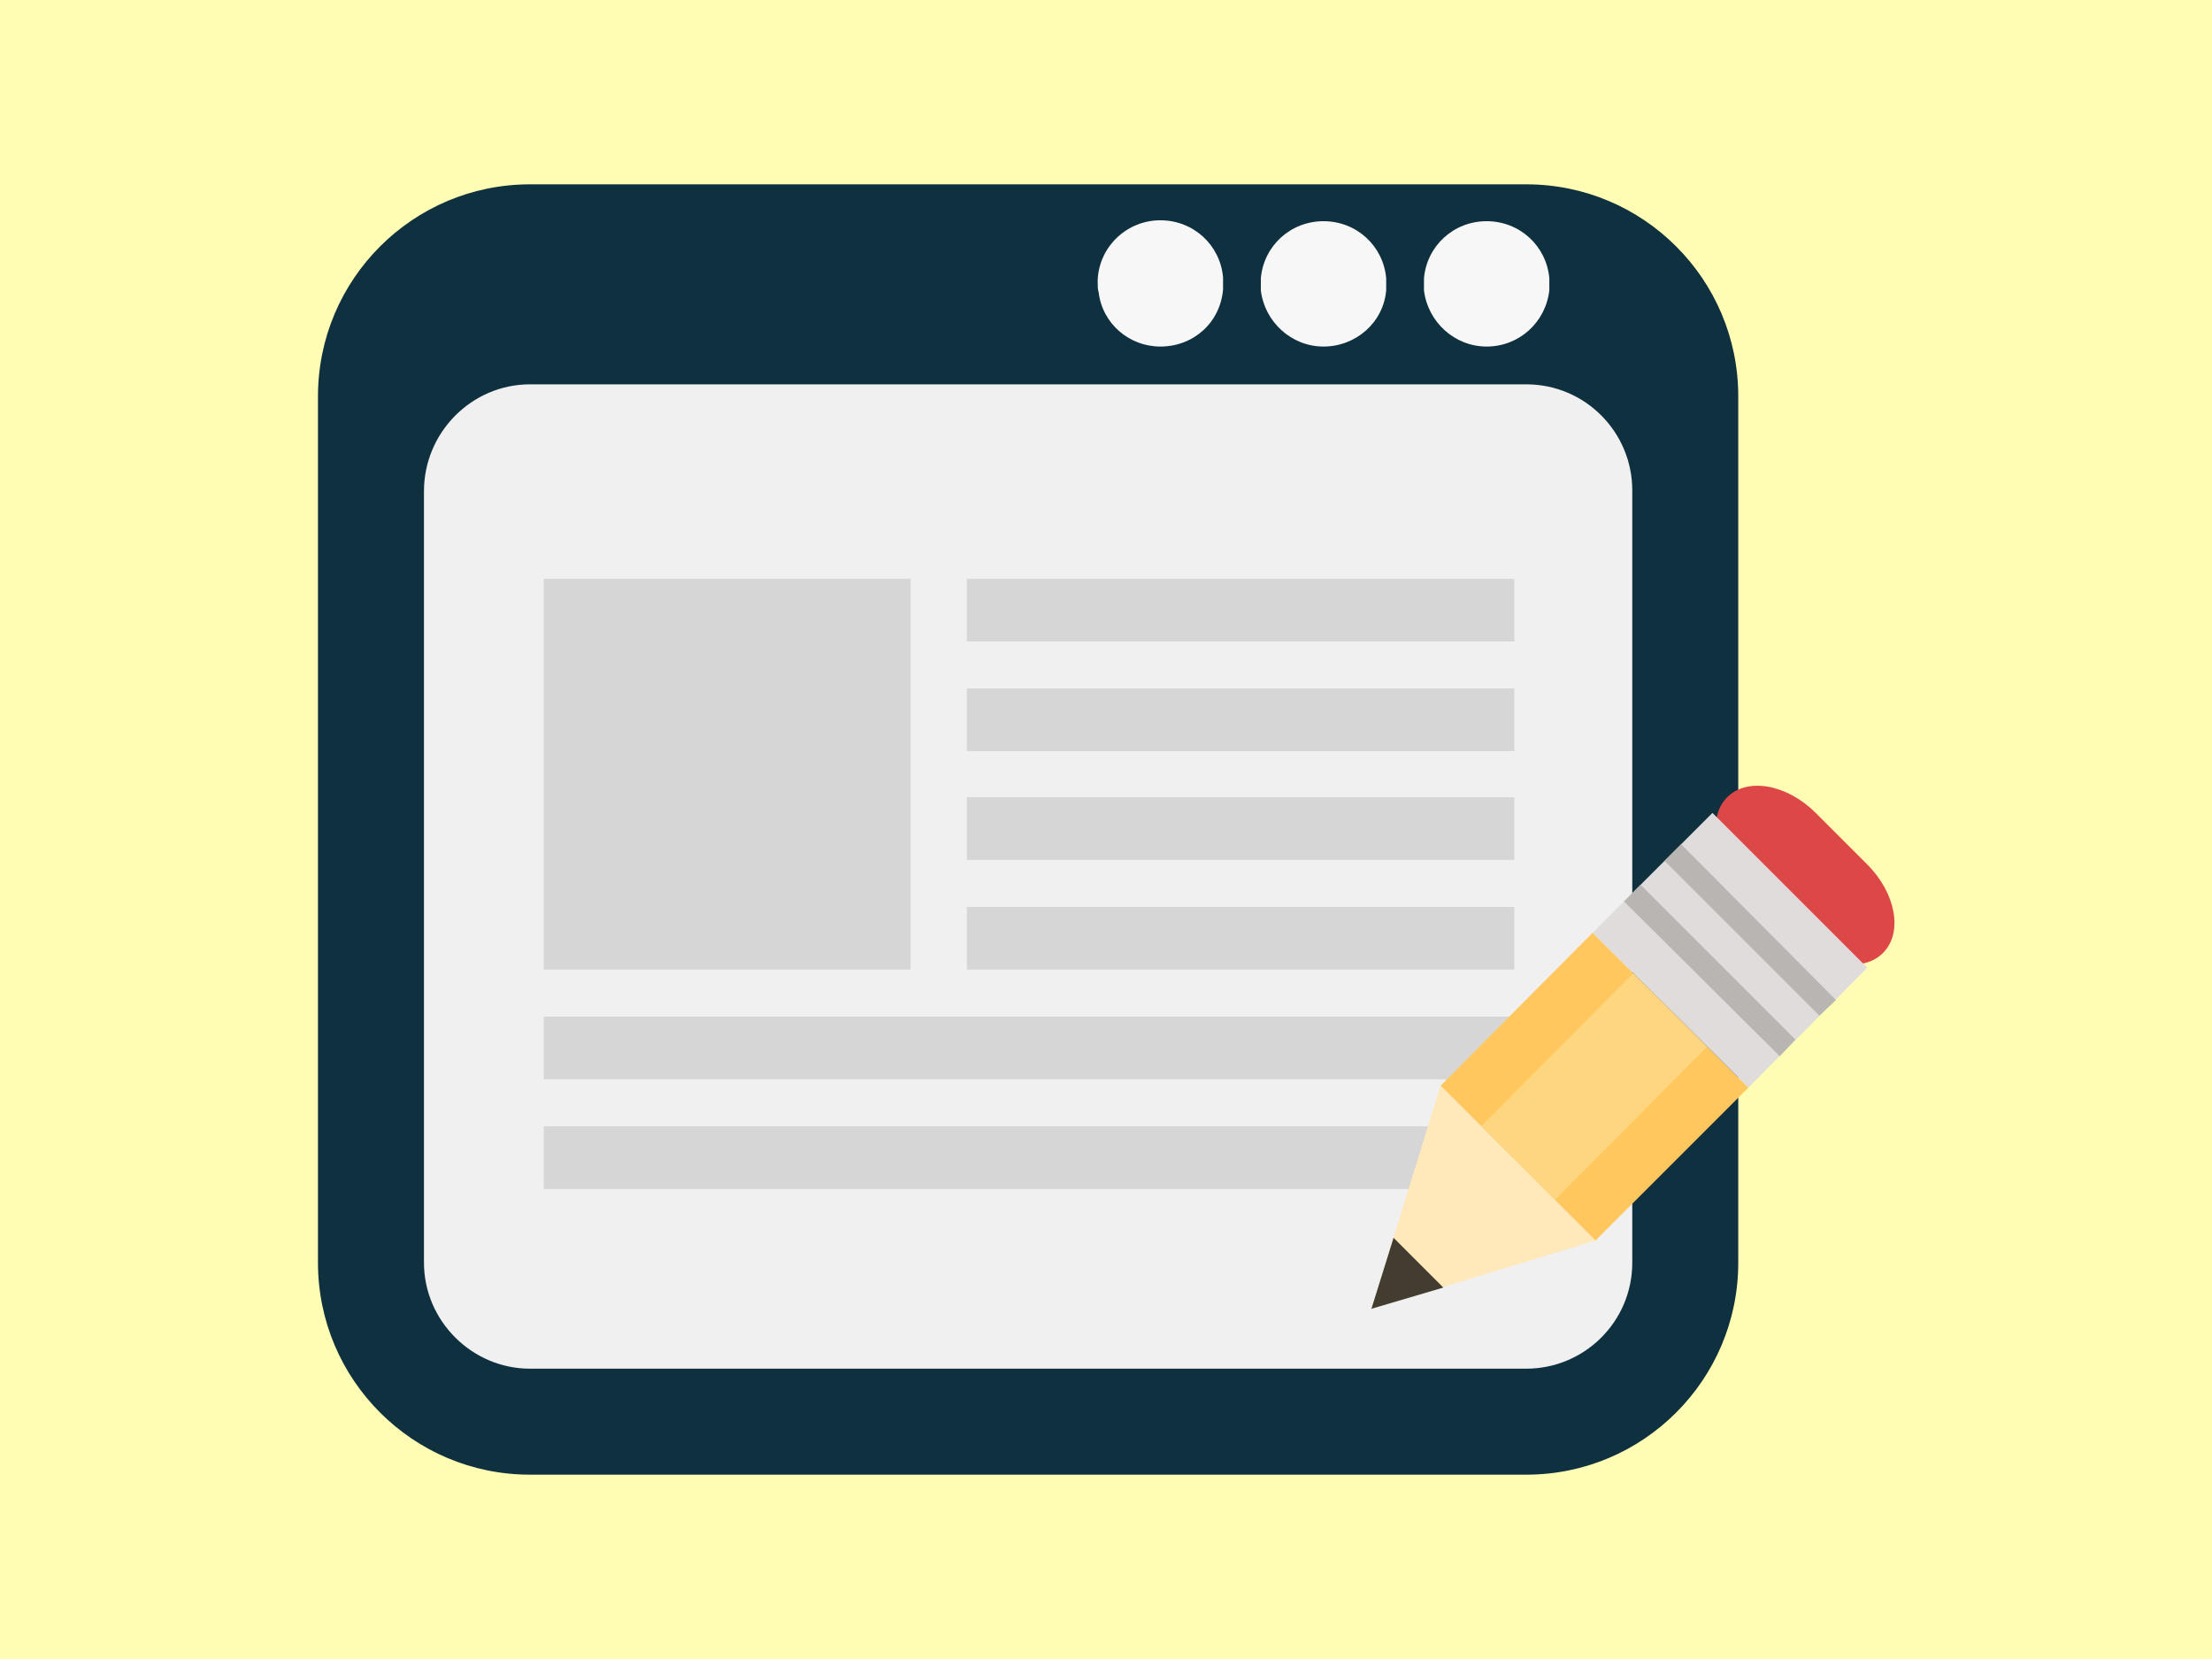
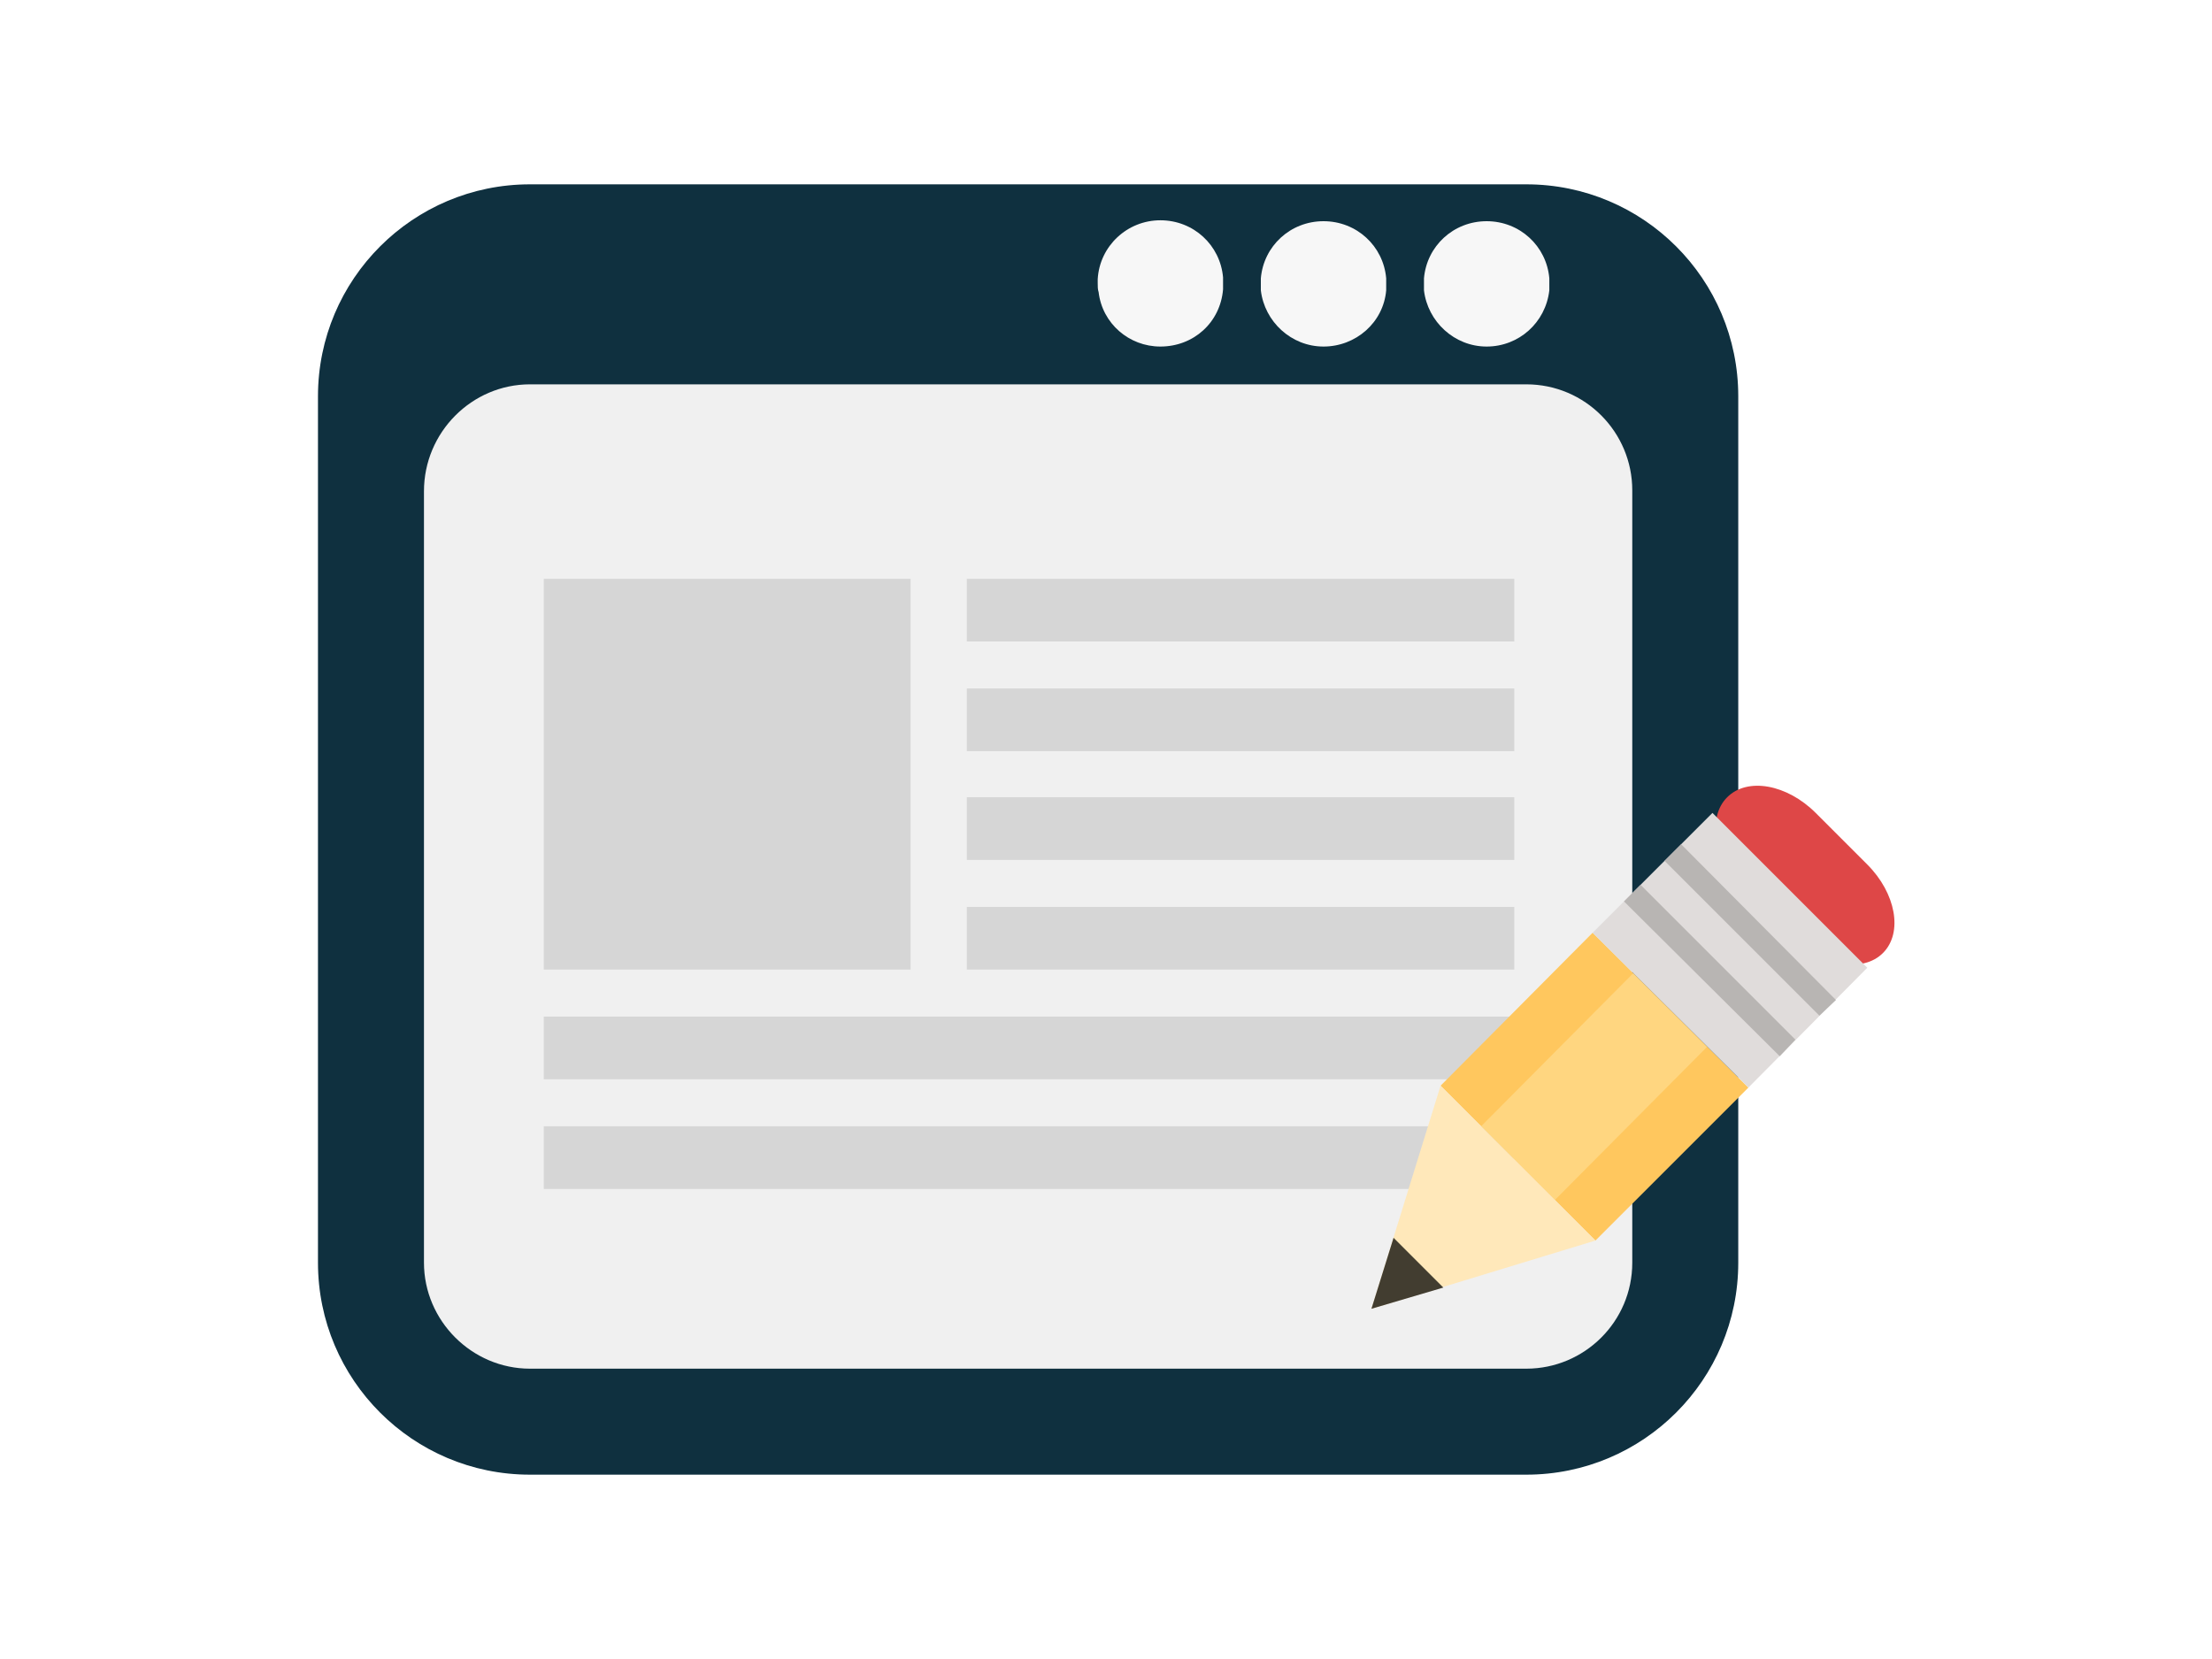
- <svg xmlns="http://www.w3.org/2000/svg" version="1.1" id="Layer_1" x="0px" y="0px" viewBox="0 0 240 180" style="enable-background:new 0 0 240 180;" xml:space="preserve">
+ <svg xmlns="http://www.w3.org/2000/svg" version="1.1" id="Layer_1" x="0px" y="0px" viewBox="-359 191 240 180" style="enable-background:new -359 191 240 180;" xml:space="preserve">
  <style type="text/css">
- 	.st0{fill:#FFFDB3;}
+ 	.st0{fill:none;}
	.st1{fill:#0F303F;}
	.st2{fill:#F0F0F0;}
	.st3{fill:#F7F7F7;}
	.st4{fill:#D6D6D6;}
	.st5{fill:#DE4747;}
	.st6{fill:#FFC75E;}
	.st7{fill:#FFD680;}
	.st8{fill:#FFE8BA;}
	.st9{fill:#423D30;}
	.st10{fill:#E0DCDB;}
	.st11{fill:#B8B5B3;}
</style>
  <g id="XMLID_1_">
-     <rect id="XMLID_2288_" x="0" y="0" class="st0" width="240" height="180" />
+     <rect id="XMLID_2288_" x="-359" y="191" class="st0" width="240" height="180" />
    <g id="XMLID_1363_">
      <g id="XMLID_2180_">
        <g id="XMLID_2181_">
          <g id="XMLID_2216_">
            <g id="XMLID_2217_">
-               <path id="XMLID_2218_" class="st1" d="M57.5,20h108.1c12.7,0,23,10.3,23,23v10.2V137c0,12.7-10.3,23-23,23H57.5        c-12.7,0-23-10.3-23-23V53.3V43C34.5,30.3,44.8,20,57.5,20z" />
+               <path id="XMLID_2218_" class="st1" d="M-301.5,211h108.1c12.7,0,23,10.3,23,23v10.2V328c0,12.7-10.3,23-23,23h-108.1        c-12.7,0-23-10.3-23-23v-83.7V234C-324.5,221.3-314.2,211-301.5,211z" />
            </g>
          </g>
          <g id="XMLID_2207_">
            <g id="XMLID_2208_">
-               <path id="XMLID_2209_" class="st2" d="M57.5,41.7h108.1c6.4,0,11.5,5.2,11.5,11.5V137c0,6.4-5.2,11.5-11.5,11.5H57.5        c-6.3,0-11.5-5.2-11.5-11.5V53.3C46,46.9,51.2,41.7,57.5,41.7z" />
+               <path id="XMLID_2209_" class="st2" d="M-301.5,232.7h108.1c6.4,0,11.5,5.2,11.5,11.5V328c0,6.4-5.2,11.5-11.5,11.5h-108.1        c-6.3,0-11.5-5.2-11.5-11.5v-83.7C-313,237.9-307.8,232.7-301.5,232.7z" />
            </g>
          </g>
          <g id="XMLID_994_">
            <g id="XMLID_2213_">
              <g id="XMLID_2214_">
-                 <path id="XMLID_2215_" class="st3" d="M125.9,37.6c-3.4,0-6.3-2.5-6.7-5.9c-0.1-0.3-0.1-0.6-0.1-1c0-0.1,0-0.3,0-0.4         c0.2-3.6,3.2-6.4,6.8-6.4c3.6,0,6.5,2.7,6.8,6.2c0,0.2,0,0.4,0,0.6c0,0.2,0,0.5,0,0.7C132.4,35,129.5,37.6,125.9,37.6z" />
+                 <path id="XMLID_2215_" class="st3" d="M-233.1,228.6c-3.4,0-6.3-2.5-6.7-5.9c-0.1-0.3-0.1-0.6-0.1-1c0-0.1,0-0.3,0-0.4         c0.2-3.6,3.2-6.4,6.8-6.4s6.5,2.7,6.8,6.2c0,0.2,0,0.4,0,0.6s0,0.5,0,0.7C-226.6,226-229.5,228.6-233.1,228.6z" />
              </g>
            </g>
            <g id="XMLID_2210_">
              <g id="XMLID_2211_">
-                 <path id="XMLID_2212_" class="st3" d="M143.6,37.6c-3.5,0-6.4-2.7-6.8-6.1c0-0.2,0-0.5,0-0.7c0-0.2,0-0.4,0-0.6         c0.3-3.5,3.2-6.2,6.8-6.2c3.6,0,6.5,2.7,6.8,6.2c0,0.2,0,0.4,0,0.6c0,0.2,0,0.5,0,0.7C150.1,35,147.1,37.6,143.6,37.6z" />
+                 <path id="XMLID_2212_" class="st3" d="M-215.4,228.6c-3.5,0-6.4-2.7-6.8-6.1c0-0.2,0-0.5,0-0.7c0-0.2,0-0.4,0-0.6         c0.3-3.5,3.2-6.2,6.8-6.2s6.5,2.7,6.8,6.2c0,0.2,0,0.4,0,0.6c0,0.2,0,0.5,0,0.7C-208.9,226-211.9,228.6-215.4,228.6z" />
              </g>
            </g>
            <g id="XMLID_2204_">
              <g id="XMLID_2205_">
-                 <path id="XMLID_2206_" class="st3" d="M161.3,37.6c-3.5,0-6.4-2.7-6.8-6.1c0-0.2,0-0.5,0-0.7c0-0.2,0-0.4,0-0.6         c0.3-3.5,3.2-6.2,6.8-6.2c3.6,0,6.5,2.7,6.8,6.2c0,0.2,0,0.4,0,0.6c0,0.2,0,0.5,0,0.7C167.7,35,164.8,37.6,161.3,37.6z" />
+                 <path id="XMLID_2206_" class="st3" d="M-197.7,228.6c-3.5,0-6.4-2.7-6.8-6.1c0-0.2,0-0.5,0-0.7c0-0.2,0-0.4,0-0.6         c0.3-3.5,3.2-6.2,6.8-6.2s6.5,2.7,6.8,6.2c0,0.2,0,0.4,0,0.6c0,0.2,0,0.5,0,0.7C-191.3,226-194.2,228.6-197.7,228.6z" />
              </g>
            </g>
          </g>
          <g id="XMLID_2182_">
            <g id="XMLID_2201_">
              <g id="XMLID_2202_">
-                 <rect id="XMLID_2203_" x="104.9" y="62.8" class="st4" width="59.4" height="6.8" />
+                 <rect id="XMLID_2203_" x="-254.1" y="253.8" class="st4" width="59.4" height="6.8" />
              </g>
            </g>
            <g id="XMLID_2198_">
              <g id="XMLID_2199_">
-                 <rect id="XMLID_2200_" x="104.9" y="74.7" class="st4" width="59.4" height="6.8" />
+                 <rect id="XMLID_2200_" x="-254.1" y="265.7" class="st4" width="59.4" height="6.8" />
              </g>
            </g>
            <g id="XMLID_2195_">
              <g id="XMLID_2196_">
-                 <rect id="XMLID_2197_" x="104.9" y="86.5" class="st4" width="59.4" height="6.8" />
+                 <rect id="XMLID_2197_" x="-254.1" y="277.5" class="st4" width="59.4" height="6.8" />
              </g>
            </g>
            <g id="XMLID_2192_">
              <g id="XMLID_2193_">
-                 <rect id="XMLID_2194_" x="104.9" y="98.4" class="st4" width="59.4" height="6.8" />
+                 <rect id="XMLID_2194_" x="-254.1" y="289.4" class="st4" width="59.4" height="6.8" />
              </g>
            </g>
            <g id="XMLID_2189_">
              <g id="XMLID_2190_">
-                 <rect id="XMLID_2191_" x="59" y="110.3" class="st4" width="105.2" height="6.8" />
+                 <rect id="XMLID_2191_" x="-300" y="301.3" class="st4" width="105.2" height="6.8" />
              </g>
            </g>
            <g id="XMLID_2186_">
              <g id="XMLID_2187_">
-                 <rect id="XMLID_2188_" x="59" y="122.2" class="st4" width="105.2" height="6.8" />
+                 <rect id="XMLID_2188_" x="-300" y="313.2" class="st4" width="105.2" height="6.8" />
              </g>
            </g>
            <g id="XMLID_2183_">
              <g id="XMLID_2184_">
-                 <rect id="XMLID_2185_" x="59" y="62.8" class="st4" width="39.8" height="42.4" />
+                 <rect id="XMLID_2185_" x="-300" y="253.8" class="st4" width="39.8" height="42.4" />
              </g>
            </g>
          </g>
        </g>
      </g>
      <g id="XMLID_2179_">
        <g id="XMLID_2284_">
          <g id="XMLID_2285_">
            <g id="XMLID_2349_">
              <g id="XMLID_2350_">
-                 <path id="XMLID_2351_" class="st5" d="M204.3,103.4c2.2-2.2,1.4-6.5-1.7-9.6l-5.6-5.6c-3.1-3.1-7.4-3.9-9.6-1.7         c-2.2,2.2-1.4,6.5,1.7,9.6l5.6,5.6C197.8,104.8,202.1,105.6,204.3,103.4z" />
+                 <path id="XMLID_2351_" class="st5" d="M-154.7,294.4c2.2-2.2,1.4-6.5-1.7-9.6l-5.6-5.6c-3.1-3.1-7.4-3.9-9.6-1.7         c-2.2,2.2-1.4,6.5,1.7,9.6l5.6,5.6C-161.2,295.8-156.9,296.6-154.7,294.4z" />
              </g>
            </g>
            <g id="XMLID_2346_">
              <g id="XMLID_2347_">
-                 <polygon id="XMLID_2348_" class="st6" points="173.1,134.6 156.3,117.8 172.8,101.2 189.7,118        " />
+                 <polygon id="XMLID_2348_" class="st6" points="-185.9,325.6 -202.7,308.8 -186.2,292.2 -169.3,309        " />
              </g>
            </g>
            <g id="XMLID_2343_">
              <g id="XMLID_2344_">
-                 <polygon id="XMLID_2345_" class="st7" points="168.7,130.2 160.7,122.2 177.2,105.6 185.2,113.6        " />
+                 <polygon id="XMLID_2345_" class="st7" points="-190.3,321.2 -198.3,313.2 -181.8,296.6 -173.8,304.6        " />
              </g>
            </g>
            <g id="XMLID_2336_">
              <g id="XMLID_2340_">
                <g id="XMLID_2341_">
-                   <polygon id="XMLID_2342_" class="st8" points="148.8,142 156.3,117.8 173.1,134.6         " />
+                   <polygon id="XMLID_2342_" class="st8" points="-210.2,333 -202.7,308.8 -185.9,325.6         " />
                </g>
              </g>
              <g id="XMLID_2337_">
                <g id="XMLID_2338_">
-                   <polygon id="XMLID_2339_" class="st9" points="148.8,142 151.2,134.3 156.6,139.7         " />
+                   <polygon id="XMLID_2339_" class="st9" points="-210.2,333 -207.8,325.3 -202.4,330.7         " />
                </g>
              </g>
            </g>
            <g id="XMLID_2333_">
              <g id="XMLID_2334_">
-                 <polygon id="XMLID_2335_" class="st10" points="202.6,105 185.8,88.2 172.8,101.2 189.7,118        " />
+                 <polygon id="XMLID_2335_" class="st10" points="-156.4,296 -173.2,279.2 -186.2,292.2 -169.3,309        " />
              </g>
            </g>
            <g id="XMLID_2330_">
              <g id="XMLID_2331_">
-                 <polygon id="XMLID_2332_" class="st11" points="194.8,112.8 178,96 176.2,97.8 193.1,114.6        " />
+                 <polygon id="XMLID_2332_" class="st11" points="-164.2,303.8 -181,287 -182.8,288.8 -165.9,305.6        " />
              </g>
            </g>
            <g id="XMLID_2286_">
              <g id="XMLID_2287_">
-                 <polygon id="XMLID_2329_" class="st11" points="199.2,108.5 182.4,91.6 180.6,93.4 197.4,110.2        " />
+                 <polygon id="XMLID_2329_" class="st11" points="-159.8,299.5 -176.6,282.6 -178.4,284.4 -161.6,301.2        " />
              </g>
            </g>
          </g>
        </g>
      </g>
    </g>
  </g>
</svg>
